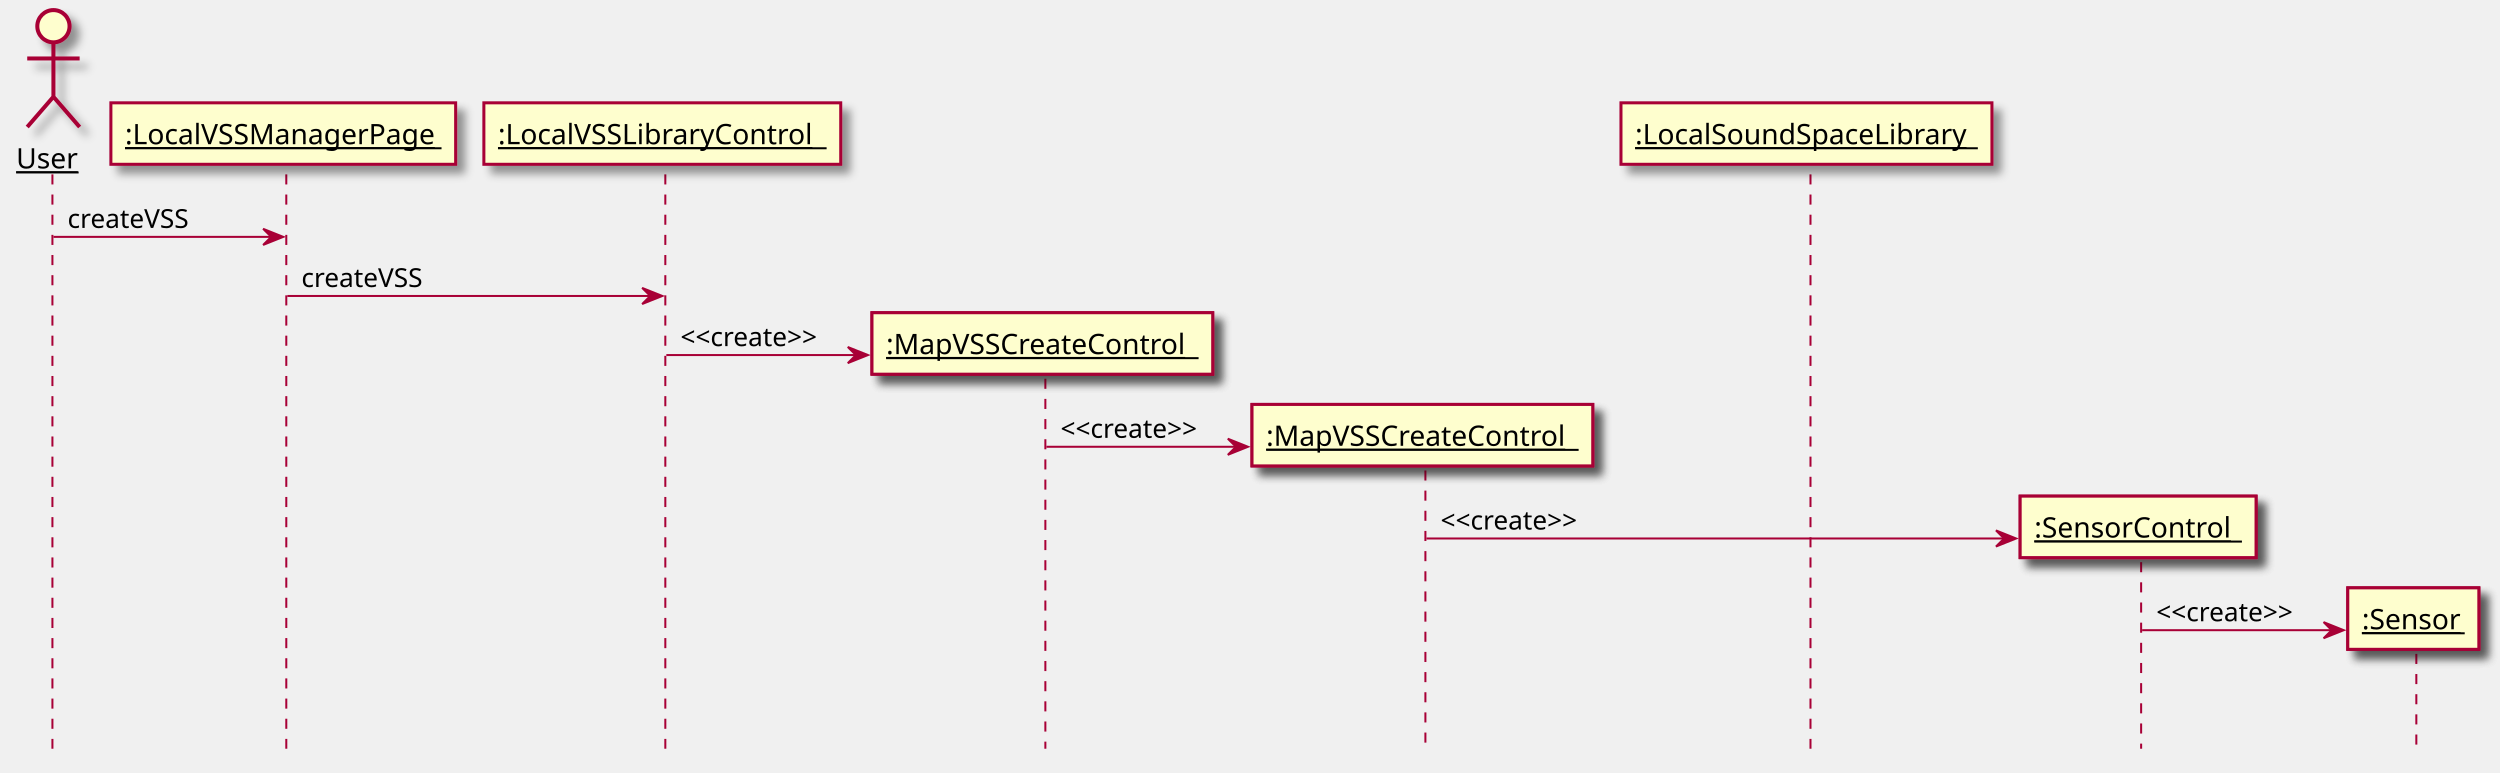
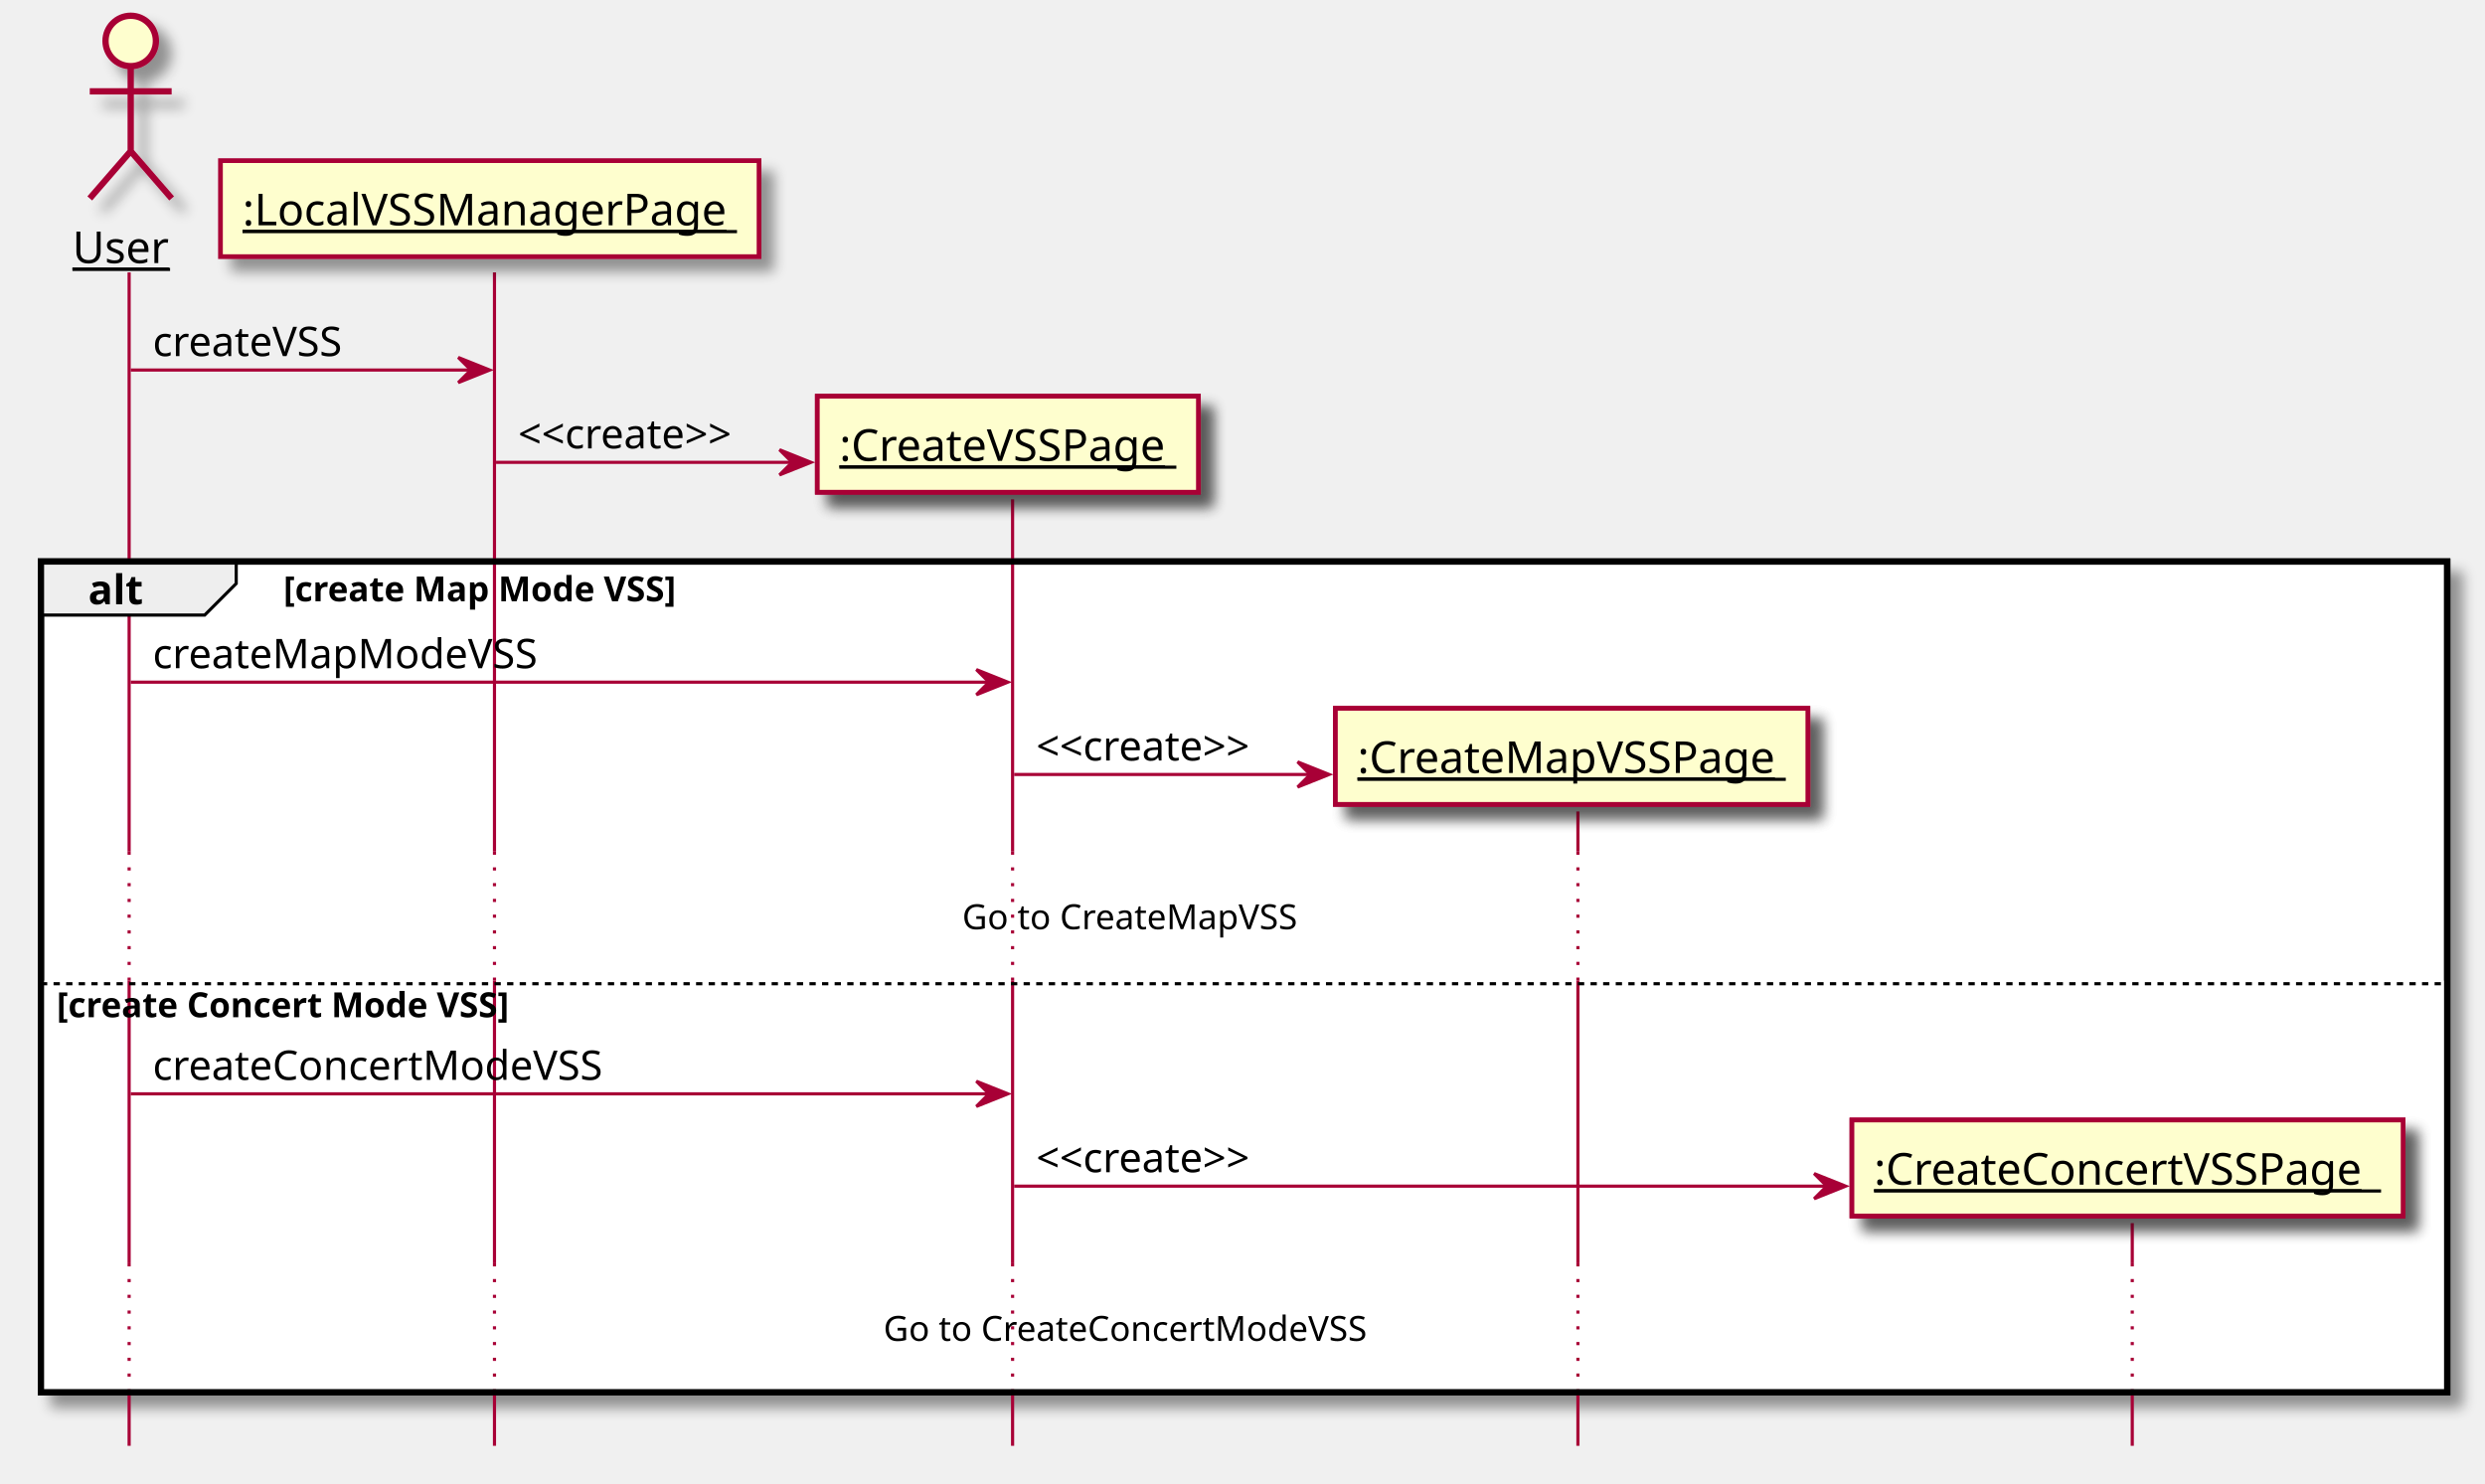
- <svg xmlns="http://www.w3.org/2000/svg" contentScriptType="application/ecmascript" contentStyleType="text/css" height="383px" preserveAspectRatio="none" style="width:1240px;height:383px;" version="1.1" viewBox="0 0 1240 383" width="1240px" zoomAndPan="magnify">
+ <svg xmlns="http://www.w3.org/2000/svg" contentScriptType="application/ecmascript" contentStyleType="text/css" height="471px" preserveAspectRatio="none" style="width:789px;height:471px;" version="1.1" viewBox="0 0 789 471" width="789px" zoomAndPan="magnify">
  <defs>
-     <filter height="300%" id="ft8cg0buqd8ix" width="300%" x="-1" y="-1">
+     <filter height="300%" id="f1cvs4vr66v803" width="300%" x="-1" y="-1">
      <feGaussianBlur result="blurOut" stdDeviation="2.0" />
      <feColorMatrix in="blurOut" result="blurOut2" type="matrix" values="0 0 0 0 0 0 0 0 0 0 0 0 0 0 0 0 0 0 .4 0" />
      <feOffset dx="4.0" dy="4.0" in="blurOut2" result="blurOut3" />
      <feBlend in="SourceGraphic" in2="blurOut3" mode="normal" />
    </filter>
  </defs>
  <g>
-     <rect fill="#FEFECE" filter="url(#ft8cg0buqd8ix)" height="30.488" style="stroke: #A80036; stroke-width: 1.5;" width="169" x="432.5" y="155.109" />
-     <text fill="#000000" font-family="sans-serif" font-size="14" lengthAdjust="spacingAndGlyphs" text-decoration="underline" textLength="155" x="439.5" y="175.644">:MapVSSCreateControl</text>
-     <line style="stroke: #000000; stroke-width: 1.0;" x1="439.5" x2="594.5" y1="177.644" y2="177.644" />
-     <rect fill="#FEFECE" filter="url(#ft8cg0buqd8ix)" height="30.488" style="stroke: #A80036; stroke-width: 1.5;" width="169" x="621" y="200.598" />
-     <text fill="#000000" font-family="sans-serif" font-size="14" lengthAdjust="spacingAndGlyphs" text-decoration="underline" textLength="155" x="628" y="221.133">:MapVSSCreateControl</text>
-     <line style="stroke: #000000; stroke-width: 1.0;" x1="628" x2="783" y1="223.133" y2="223.133" />
-     <rect fill="#FEFECE" filter="url(#ft8cg0buqd8ix)" height="30.488" style="stroke: #A80036; stroke-width: 1.5;" width="117" x="1002" y="246.086" />
-     <text fill="#000000" font-family="sans-serif" font-size="14" lengthAdjust="spacingAndGlyphs" text-decoration="underline" textLength="103" x="1009" y="266.621">:SensorControl</text>
-     <line style="stroke: #000000; stroke-width: 1.0;" x1="1009" x2="1112" y1="268.621" y2="268.621" />
-     <rect fill="#FEFECE" filter="url(#ft8cg0buqd8ix)" height="30.488" style="stroke: #A80036; stroke-width: 1.5;" width="65" x="1164.5" y="291.574" />
-     <text fill="#000000" font-family="sans-serif" font-size="14" lengthAdjust="spacingAndGlyphs" text-decoration="underline" textLength="51" x="1171.5" y="312.109">:Sensor</text>
-     <line style="stroke: #000000; stroke-width: 1.0;" x1="1171.5" x2="1222.5" y1="314.109" y2="314.109" />
-     <line style="stroke: #A80036; stroke-width: 1.0; stroke-dasharray: 5.0,5.0;" x1="26" x2="26" y1="86.488" y2="371.373" />
-     <line style="stroke: #A80036; stroke-width: 1.0; stroke-dasharray: 5.0,5.0;" x1="142" x2="142" y1="86.488" y2="371.373" />
-     <line style="stroke: #A80036; stroke-width: 1.0; stroke-dasharray: 5.0,5.0;" x1="330" x2="330" y1="86.488" y2="371.373" />
-     <line style="stroke: #A80036; stroke-width: 1.0; stroke-dasharray: 5.0,5.0;" x1="518.5" x2="518.5" y1="187.853" y2="371.373" />
-     <line style="stroke: #A80036; stroke-width: 1.0; stroke-dasharray: 5.0,5.0;" x1="707" x2="707" y1="233.342" y2="371.373" />
-     <line style="stroke: #A80036; stroke-width: 1.0; stroke-dasharray: 5.0,5.0;" x1="898" x2="898" y1="86.488" y2="371.373" />
-     <line style="stroke: #A80036; stroke-width: 1.0; stroke-dasharray: 5.0,5.0;" x1="1062" x2="1062" y1="278.83" y2="371.373" />
-     <line style="stroke: #A80036; stroke-width: 1.0; stroke-dasharray: 5.0,5.0;" x1="1198.5" x2="1198.5" y1="324.318" y2="371.373" />
-     <text fill="#000000" font-family="sans-serif" font-size="14" lengthAdjust="spacingAndGlyphs" text-decoration="underline" textLength="31" x="8" y="83.535">User</text>
-     <line style="stroke: #000000; stroke-width: 1.0;" x1="8" x2="39" y1="85.535" y2="85.535" />
-     <ellipse cx="26.5" cy="13" fill="#FEFECE" filter="url(#ft8cg0buqd8ix)" rx="8" ry="8" style="stroke: #A80036; stroke-width: 2.0;" />
-     <path d="M26.5,21 L26.5,48 M13.5,29 L39.5,29 M26.5,48 L13.5,63 M26.5,48 L39.5,63 " fill="none" filter="url(#ft8cg0buqd8ix)" style="stroke: #A80036; stroke-width: 2.0;" />
-     <rect fill="#FEFECE" filter="url(#ft8cg0buqd8ix)" height="30.488" style="stroke: #A80036; stroke-width: 1.5;" width="171" x="55" y="51" />
-     <text fill="#000000" font-family="sans-serif" font-size="14" lengthAdjust="spacingAndGlyphs" text-decoration="underline" textLength="157" x="62" y="71.535">:LocalVSSManagerPage</text>
-     <line style="stroke: #000000; stroke-width: 1.0;" x1="62" x2="219" y1="73.535" y2="73.535" />
-     <rect fill="#FEFECE" filter="url(#ft8cg0buqd8ix)" height="30.488" style="stroke: #A80036; stroke-width: 1.5;" width="177" x="240" y="51" />
-     <text fill="#000000" font-family="sans-serif" font-size="14" lengthAdjust="spacingAndGlyphs" text-decoration="underline" textLength="163" x="247" y="71.535">:LocalVSSLibraryControl</text>
-     <line style="stroke: #000000; stroke-width: 1.0;" x1="247" x2="410" y1="73.535" y2="73.535" />
-     <rect fill="#FEFECE" filter="url(#ft8cg0buqd8ix)" height="30.488" style="stroke: #A80036; stroke-width: 1.5;" width="184" x="804" y="51" />
-     <text fill="#000000" font-family="sans-serif" font-size="14" lengthAdjust="spacingAndGlyphs" text-decoration="underline" textLength="170" x="811" y="71.535">:LocalSoundSpaceLibrary</text>
-     <line style="stroke: #000000; stroke-width: 1.0;" x1="811" x2="981" y1="73.535" y2="73.535" />
-     <polygon fill="#A80036" points="130.5,113.488,140.5,117.488,130.5,121.488,134.5,117.488" style="stroke: #A80036; stroke-width: 1.0;" />
-     <line style="stroke: #A80036; stroke-width: 1.0;" x1="26.5" x2="136.5" y1="117.488" y2="117.488" />
-     <text fill="#000000" font-family="sans-serif" font-size="13" lengthAdjust="spacingAndGlyphs" textLength="60" x="33.5" y="113.057">createVSS</text>
-     <polygon fill="#A80036" points="318.5,142.799,328.5,146.799,318.5,150.799,322.5,146.799" style="stroke: #A80036; stroke-width: 1.0;" />
-     <line style="stroke: #A80036; stroke-width: 1.0;" x1="142.5" x2="324.5" y1="146.799" y2="146.799" />
-     <text fill="#000000" font-family="sans-serif" font-size="13" lengthAdjust="spacingAndGlyphs" textLength="60" x="149.5" y="142.367">createVSS</text>
-     <polygon fill="#A80036" points="420.5,172.109,430.5,176.109,420.5,180.109,424.5,176.109" style="stroke: #A80036; stroke-width: 1.0;" />
-     <line style="stroke: #A80036; stroke-width: 1.0;" x1="330.5" x2="426.5" y1="176.109" y2="176.109" />
-     <text fill="#000000" font-family="sans-serif" font-size="13" lengthAdjust="spacingAndGlyphs" textLength="78" x="337.5" y="171.678">&lt;&lt;create&gt;&gt;</text>
-     <rect fill="#FEFECE" filter="url(#ft8cg0buqd8ix)" height="30.488" style="stroke: #A80036; stroke-width: 1.5;" width="169" x="432.5" y="155.109" />
-     <text fill="#000000" font-family="sans-serif" font-size="14" lengthAdjust="spacingAndGlyphs" text-decoration="underline" textLength="155" x="439.5" y="175.644">:MapVSSCreateControl</text>
-     <line style="stroke: #000000; stroke-width: 1.0;" x1="439.5" x2="594.5" y1="177.644" y2="177.644" />
-     <polygon fill="#A80036" points="609,217.598,619,221.598,609,225.598,613,221.598" style="stroke: #A80036; stroke-width: 1.0;" />
-     <line style="stroke: #A80036; stroke-width: 1.0;" x1="519" x2="615" y1="221.598" y2="221.598" />
-     <text fill="#000000" font-family="sans-serif" font-size="13" lengthAdjust="spacingAndGlyphs" textLength="78" x="526" y="217.166">&lt;&lt;create&gt;&gt;</text>
-     <rect fill="#FEFECE" filter="url(#ft8cg0buqd8ix)" height="30.488" style="stroke: #A80036; stroke-width: 1.5;" width="169" x="621" y="200.598" />
-     <text fill="#000000" font-family="sans-serif" font-size="14" lengthAdjust="spacingAndGlyphs" text-decoration="underline" textLength="155" x="628" y="221.133">:MapVSSCreateControl</text>
-     <line style="stroke: #000000; stroke-width: 1.0;" x1="628" x2="783" y1="223.133" y2="223.133" />
-     <polygon fill="#A80036" points="990,263.086,1000,267.086,990,271.086,994,267.086" style="stroke: #A80036; stroke-width: 1.0;" />
-     <line style="stroke: #A80036; stroke-width: 1.0;" x1="707.5" x2="996" y1="267.086" y2="267.086" />
-     <text fill="#000000" font-family="sans-serif" font-size="13" lengthAdjust="spacingAndGlyphs" textLength="78" x="714.5" y="262.654">&lt;&lt;create&gt;&gt;</text>
-     <rect fill="#FEFECE" filter="url(#ft8cg0buqd8ix)" height="30.488" style="stroke: #A80036; stroke-width: 1.5;" width="117" x="1002" y="246.086" />
-     <text fill="#000000" font-family="sans-serif" font-size="14" lengthAdjust="spacingAndGlyphs" text-decoration="underline" textLength="103" x="1009" y="266.621">:SensorControl</text>
-     <line style="stroke: #000000; stroke-width: 1.0;" x1="1009" x2="1112" y1="268.621" y2="268.621" />
-     <polygon fill="#A80036" points="1152.5,308.574,1162.5,312.574,1152.5,316.574,1156.5,312.574" style="stroke: #A80036; stroke-width: 1.0;" />
-     <line style="stroke: #A80036; stroke-width: 1.0;" x1="1062.5" x2="1158.5" y1="312.574" y2="312.574" />
-     <text fill="#000000" font-family="sans-serif" font-size="13" lengthAdjust="spacingAndGlyphs" textLength="78" x="1069.5" y="308.143">&lt;&lt;create&gt;&gt;</text>
-     <rect fill="#FEFECE" filter="url(#ft8cg0buqd8ix)" height="30.488" style="stroke: #A80036; stroke-width: 1.5;" width="65" x="1164.5" y="291.574" />
-     <text fill="#000000" font-family="sans-serif" font-size="14" lengthAdjust="spacingAndGlyphs" text-decoration="underline" textLength="51" x="1171.5" y="312.109">:Sensor</text>
-     <line style="stroke: #000000; stroke-width: 1.0;" x1="1171.5" x2="1222.5" y1="314.109" y2="314.109" />
+     <rect fill="#FEFECE" filter="url(#f1cvs4vr66v803)" height="30.488" style="stroke: #A80036; stroke-width: 1.5;" width="121" x="259.5" y="125.799" />
+     <text fill="#000000" font-family="sans-serif" font-size="14" lengthAdjust="spacingAndGlyphs" text-decoration="underline" textLength="107" x="266.5" y="146.334">:CreateVSSPage</text>
+     <line style="stroke: #000000; stroke-width: 1.0;" x1="266.5" x2="373.5" y1="148.334" y2="148.334" />
+     <rect fill="#FFFFFF" filter="url(#f1cvs4vr66v803)" height="263.773" style="stroke: #000000; stroke-width: 2.0;" width="764" x="13" y="178.287" />
+     <rect fill="#FEFECE" filter="url(#f1cvs4vr66v803)" height="30.488" style="stroke: #A80036; stroke-width: 1.5;" width="150" x="424" y="224.908" />
+     <text fill="#000000" font-family="sans-serif" font-size="14" lengthAdjust="spacingAndGlyphs" text-decoration="underline" textLength="136" x="431" y="245.443">:CreateMapVSSPage</text>
+     <line style="stroke: #000000; stroke-width: 1.0;" x1="431" x2="567" y1="247.443" y2="247.443" />
+     <rect fill="#FFFFFF" height="130.709" style="stroke: none; stroke-width: 1.0;" width="764" x="13" y="311.352" />
+     <rect fill="#FEFECE" filter="url(#f1cvs4vr66v803)" height="30.488" style="stroke: #A80036; stroke-width: 1.5;" width="175" x="588" y="355.617" />
+     <text fill="#000000" font-family="sans-serif" font-size="14" lengthAdjust="spacingAndGlyphs" text-decoration="underline" textLength="161" x="595" y="376.152">:CreateConcertVSSPage</text>
+     <line style="stroke: #000000; stroke-width: 1.0;" x1="595" x2="756" y1="378.152" y2="378.152" />
+     <line style="stroke: #A80036; stroke-width: 1.0;" x1="41" x2="41" y1="86.488" y2="270.397" />
+     <line style="stroke: #A80036; stroke-width: 1.0; stroke-dasharray: 1.0,4.0;" x1="41" x2="41" y1="270.397" y2="311.352" />
+     <line style="stroke: #A80036; stroke-width: 1.0;" x1="41" x2="41" y1="311.352" y2="401.106" />
+     <line style="stroke: #A80036; stroke-width: 1.0; stroke-dasharray: 1.0,4.0;" x1="41" x2="41" y1="401.106" y2="442.06" />
+     <line style="stroke: #A80036; stroke-width: 1.0;" x1="41" x2="41" y1="442.06" y2="459.06" />
+     <line style="stroke: #A80036; stroke-width: 1.0;" x1="157" x2="157" y1="86.488" y2="270.397" />
+     <line style="stroke: #A80036; stroke-width: 1.0; stroke-dasharray: 1.0,4.0;" x1="157" x2="157" y1="270.397" y2="311.352" />
+     <line style="stroke: #A80036; stroke-width: 1.0;" x1="157" x2="157" y1="311.352" y2="401.106" />
+     <line style="stroke: #A80036; stroke-width: 1.0; stroke-dasharray: 1.0,4.0;" x1="157" x2="157" y1="401.106" y2="442.06" />
+     <line style="stroke: #A80036; stroke-width: 1.0;" x1="157" x2="157" y1="442.06" y2="459.06" />
+     <line style="stroke: #A80036; stroke-width: 1.0;" x1="321.5" x2="321.5" y1="158.543" y2="270.397" />
+     <line style="stroke: #A80036; stroke-width: 1.0; stroke-dasharray: 1.0,4.0;" x1="321.5" x2="321.5" y1="270.397" y2="311.352" />
+     <line style="stroke: #A80036; stroke-width: 1.0;" x1="321.5" x2="321.5" y1="311.352" y2="401.106" />
+     <line style="stroke: #A80036; stroke-width: 1.0; stroke-dasharray: 1.0,4.0;" x1="321.5" x2="321.5" y1="401.106" y2="442.06" />
+     <line style="stroke: #A80036; stroke-width: 1.0;" x1="321.5" x2="321.5" y1="442.06" y2="459.06" />
+     <line style="stroke: #A80036; stroke-width: 1.0;" x1="501" x2="501" y1="257.652" y2="270.397" />
+     <line style="stroke: #A80036; stroke-width: 1.0; stroke-dasharray: 1.0,4.0;" x1="501" x2="501" y1="270.397" y2="311.352" />
+     <line style="stroke: #A80036; stroke-width: 1.0;" x1="501" x2="501" y1="311.352" y2="401.106" />
+     <line style="stroke: #A80036; stroke-width: 1.0; stroke-dasharray: 1.0,4.0;" x1="501" x2="501" y1="401.106" y2="442.06" />
+     <line style="stroke: #A80036; stroke-width: 1.0;" x1="501" x2="501" y1="442.06" y2="459.06" />
+     <line style="stroke: #A80036; stroke-width: 1.0;" x1="677" x2="677" y1="388.361" y2="401.106" />
+     <line style="stroke: #A80036; stroke-width: 1.0; stroke-dasharray: 1.0,4.0;" x1="677" x2="677" y1="401.106" y2="442.06" />
+     <line style="stroke: #A80036; stroke-width: 1.0;" x1="677" x2="677" y1="442.06" y2="459.06" />
+     <text fill="#000000" font-family="sans-serif" font-size="14" lengthAdjust="spacingAndGlyphs" text-decoration="underline" textLength="31" x="23" y="83.535">User</text>
+     <line style="stroke: #000000; stroke-width: 1.0;" x1="23" x2="54" y1="85.535" y2="85.535" />
+     <ellipse cx="41.5" cy="13" fill="#FEFECE" filter="url(#f1cvs4vr66v803)" rx="8" ry="8" style="stroke: #A80036; stroke-width: 2.0;" />
+     <path d="M41.5,21 L41.5,48 M28.5,29 L54.5,29 M41.5,48 L28.5,63 M41.5,48 L54.5,63 " fill="none" filter="url(#f1cvs4vr66v803)" style="stroke: #A80036; stroke-width: 2.0;" />
+     <rect fill="#FEFECE" filter="url(#f1cvs4vr66v803)" height="30.488" style="stroke: #A80036; stroke-width: 1.5;" width="171" x="70" y="51" />
+     <text fill="#000000" font-family="sans-serif" font-size="14" lengthAdjust="spacingAndGlyphs" text-decoration="underline" textLength="157" x="77" y="71.535">:LocalVSSManagerPage</text>
+     <line style="stroke: #000000; stroke-width: 1.0;" x1="77" x2="234" y1="73.535" y2="73.535" />
+     <polygon fill="#A80036" points="145.5,113.488,155.5,117.488,145.5,121.488,149.5,117.488" style="stroke: #A80036; stroke-width: 1.0;" />
+     <line style="stroke: #A80036; stroke-width: 1.0;" x1="41.5" x2="151.5" y1="117.488" y2="117.488" />
+     <text fill="#000000" font-family="sans-serif" font-size="13" lengthAdjust="spacingAndGlyphs" textLength="60" x="48.5" y="113.057">createVSS</text>
+     <polygon fill="#A80036" points="247.5,142.799,257.5,146.799,247.5,150.799,251.5,146.799" style="stroke: #A80036; stroke-width: 1.0;" />
+     <line style="stroke: #A80036; stroke-width: 1.0;" x1="157.5" x2="253.5" y1="146.799" y2="146.799" />
+     <text fill="#000000" font-family="sans-serif" font-size="13" lengthAdjust="spacingAndGlyphs" textLength="78" x="164.5" y="142.367">&lt;&lt;create&gt;&gt;</text>
+     <rect fill="#FEFECE" filter="url(#f1cvs4vr66v803)" height="30.488" style="stroke: #A80036; stroke-width: 1.5;" width="121" x="259.5" y="125.799" />
+     <text fill="#000000" font-family="sans-serif" font-size="14" lengthAdjust="spacingAndGlyphs" text-decoration="underline" textLength="107" x="266.5" y="146.334">:CreateVSSPage</text>
+     <line style="stroke: #000000; stroke-width: 1.0;" x1="266.5" x2="373.5" y1="148.334" y2="148.334" />
+     <path d="M13,178.287 L75,178.287 L75,185.287 L65,195.287 L13,195.287 L13,178.287 " fill="#EEEEEE" style="stroke: #000000; stroke-width: 1.0;" />
+     <rect fill="none" height="263.773" style="stroke: #000000; stroke-width: 2.0;" width="764" x="13" y="178.287" />
+     <text fill="#000000" font-family="sans-serif" font-size="13" font-weight="bold" lengthAdjust="spacingAndGlyphs" textLength="17" x="28" y="191.856">alt</text>
+     <text fill="#000000" font-family="sans-serif" font-size="11" font-weight="bold" lengthAdjust="spacingAndGlyphs" textLength="126" x="90" y="190.922">[create Map Mode VSS]</text>
+     <polygon fill="#A80036" points="310,212.598,320,216.598,310,220.598,314,216.598" style="stroke: #A80036; stroke-width: 1.0;" />
+     <line style="stroke: #A80036; stroke-width: 1.0;" x1="41.5" x2="316" y1="216.598" y2="216.598" />
+     <text fill="#000000" font-family="sans-serif" font-size="13" lengthAdjust="spacingAndGlyphs" textLength="120" x="48.5" y="212.166">createMapModeVSS</text>
+     <polygon fill="#A80036" points="412,241.908,422,245.908,412,249.908,416,245.908" style="stroke: #A80036; stroke-width: 1.0;" />
+     <line style="stroke: #A80036; stroke-width: 1.0;" x1="322" x2="418" y1="245.908" y2="245.908" />
+     <text fill="#000000" font-family="sans-serif" font-size="13" lengthAdjust="spacingAndGlyphs" textLength="78" x="329" y="241.477">&lt;&lt;create&gt;&gt;</text>
+     <rect fill="#FEFECE" filter="url(#f1cvs4vr66v803)" height="30.488" style="stroke: #A80036; stroke-width: 1.5;" width="150" x="424" y="224.908" />
+     <text fill="#000000" font-family="sans-serif" font-size="14" lengthAdjust="spacingAndGlyphs" text-decoration="underline" textLength="136" x="431" y="245.443">:CreateMapVSSPage</text>
+     <line style="stroke: #000000; stroke-width: 1.0;" x1="431" x2="567" y1="247.443" y2="247.443" />
+     <text fill="#000000" font-family="sans-serif" font-size="11" lengthAdjust="spacingAndGlyphs" textLength="108" x="305.5" y="295.031">Go to CreateMapVSS</text>
+     <line style="stroke: #000000; stroke-width: 1.0; stroke-dasharray: 2.0,2.0;" x1="13" x2="777" y1="312.352" y2="312.352" />
+     <text fill="#000000" font-family="sans-serif" font-size="11" font-weight="bold" lengthAdjust="spacingAndGlyphs" textLength="146" x="18" y="322.986">[create Concert Mode VSS]</text>
+     <polygon fill="#A80036" points="310,343.307,320,347.307,310,351.307,314,347.307" style="stroke: #A80036; stroke-width: 1.0;" />
+     <line style="stroke: #A80036; stroke-width: 1.0;" x1="41.5" x2="316" y1="347.307" y2="347.307" />
+     <text fill="#000000" font-family="sans-serif" font-size="13" lengthAdjust="spacingAndGlyphs" textLength="143" x="48.5" y="342.875">createConcertModeVSS</text>
+     <polygon fill="#A80036" points="576,372.617,586,376.617,576,380.617,580,376.617" style="stroke: #A80036; stroke-width: 1.0;" />
+     <line style="stroke: #A80036; stroke-width: 1.0;" x1="322" x2="582" y1="376.617" y2="376.617" />
+     <text fill="#000000" font-family="sans-serif" font-size="13" lengthAdjust="spacingAndGlyphs" textLength="78" x="329" y="372.185">&lt;&lt;create&gt;&gt;</text>
+     <rect fill="#FEFECE" filter="url(#f1cvs4vr66v803)" height="30.488" style="stroke: #A80036; stroke-width: 1.5;" width="175" x="588" y="355.617" />
+     <text fill="#000000" font-family="sans-serif" font-size="14" lengthAdjust="spacingAndGlyphs" text-decoration="underline" textLength="161" x="595" y="376.152">:CreateConcertVSSPage</text>
+     <line style="stroke: #000000; stroke-width: 1.0;" x1="595" x2="756" y1="378.152" y2="378.152" />
+     <text fill="#000000" font-family="sans-serif" font-size="11" lengthAdjust="spacingAndGlyphs" textLength="158" x="280.5" y="425.74">Go to CreateConcertModeVSS</text>
  </g>
</svg>
